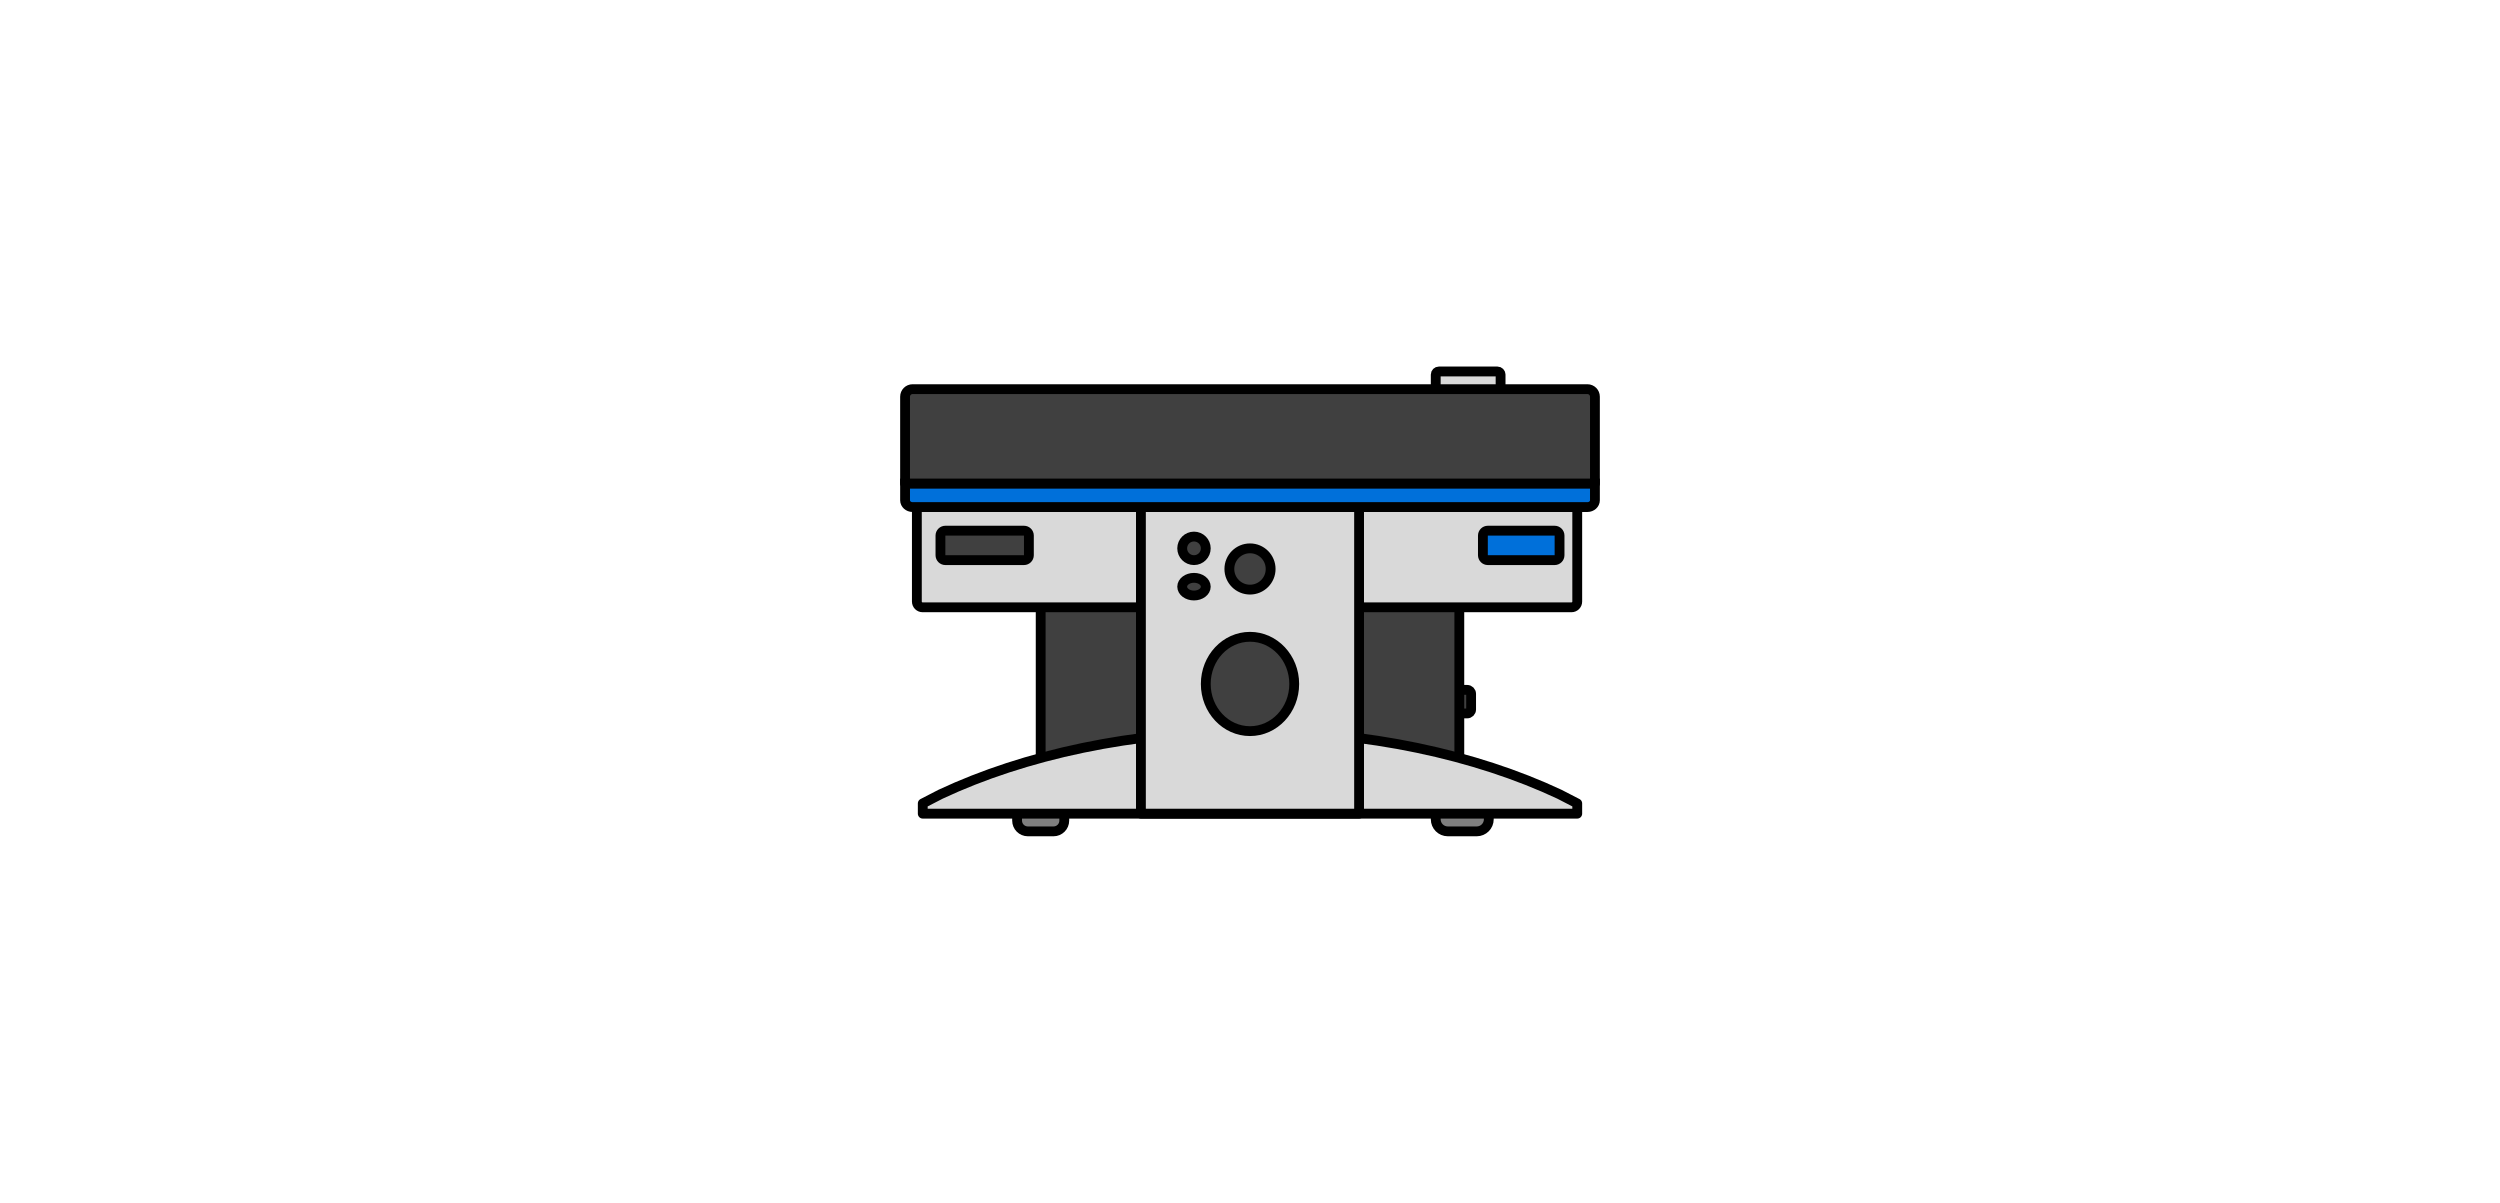
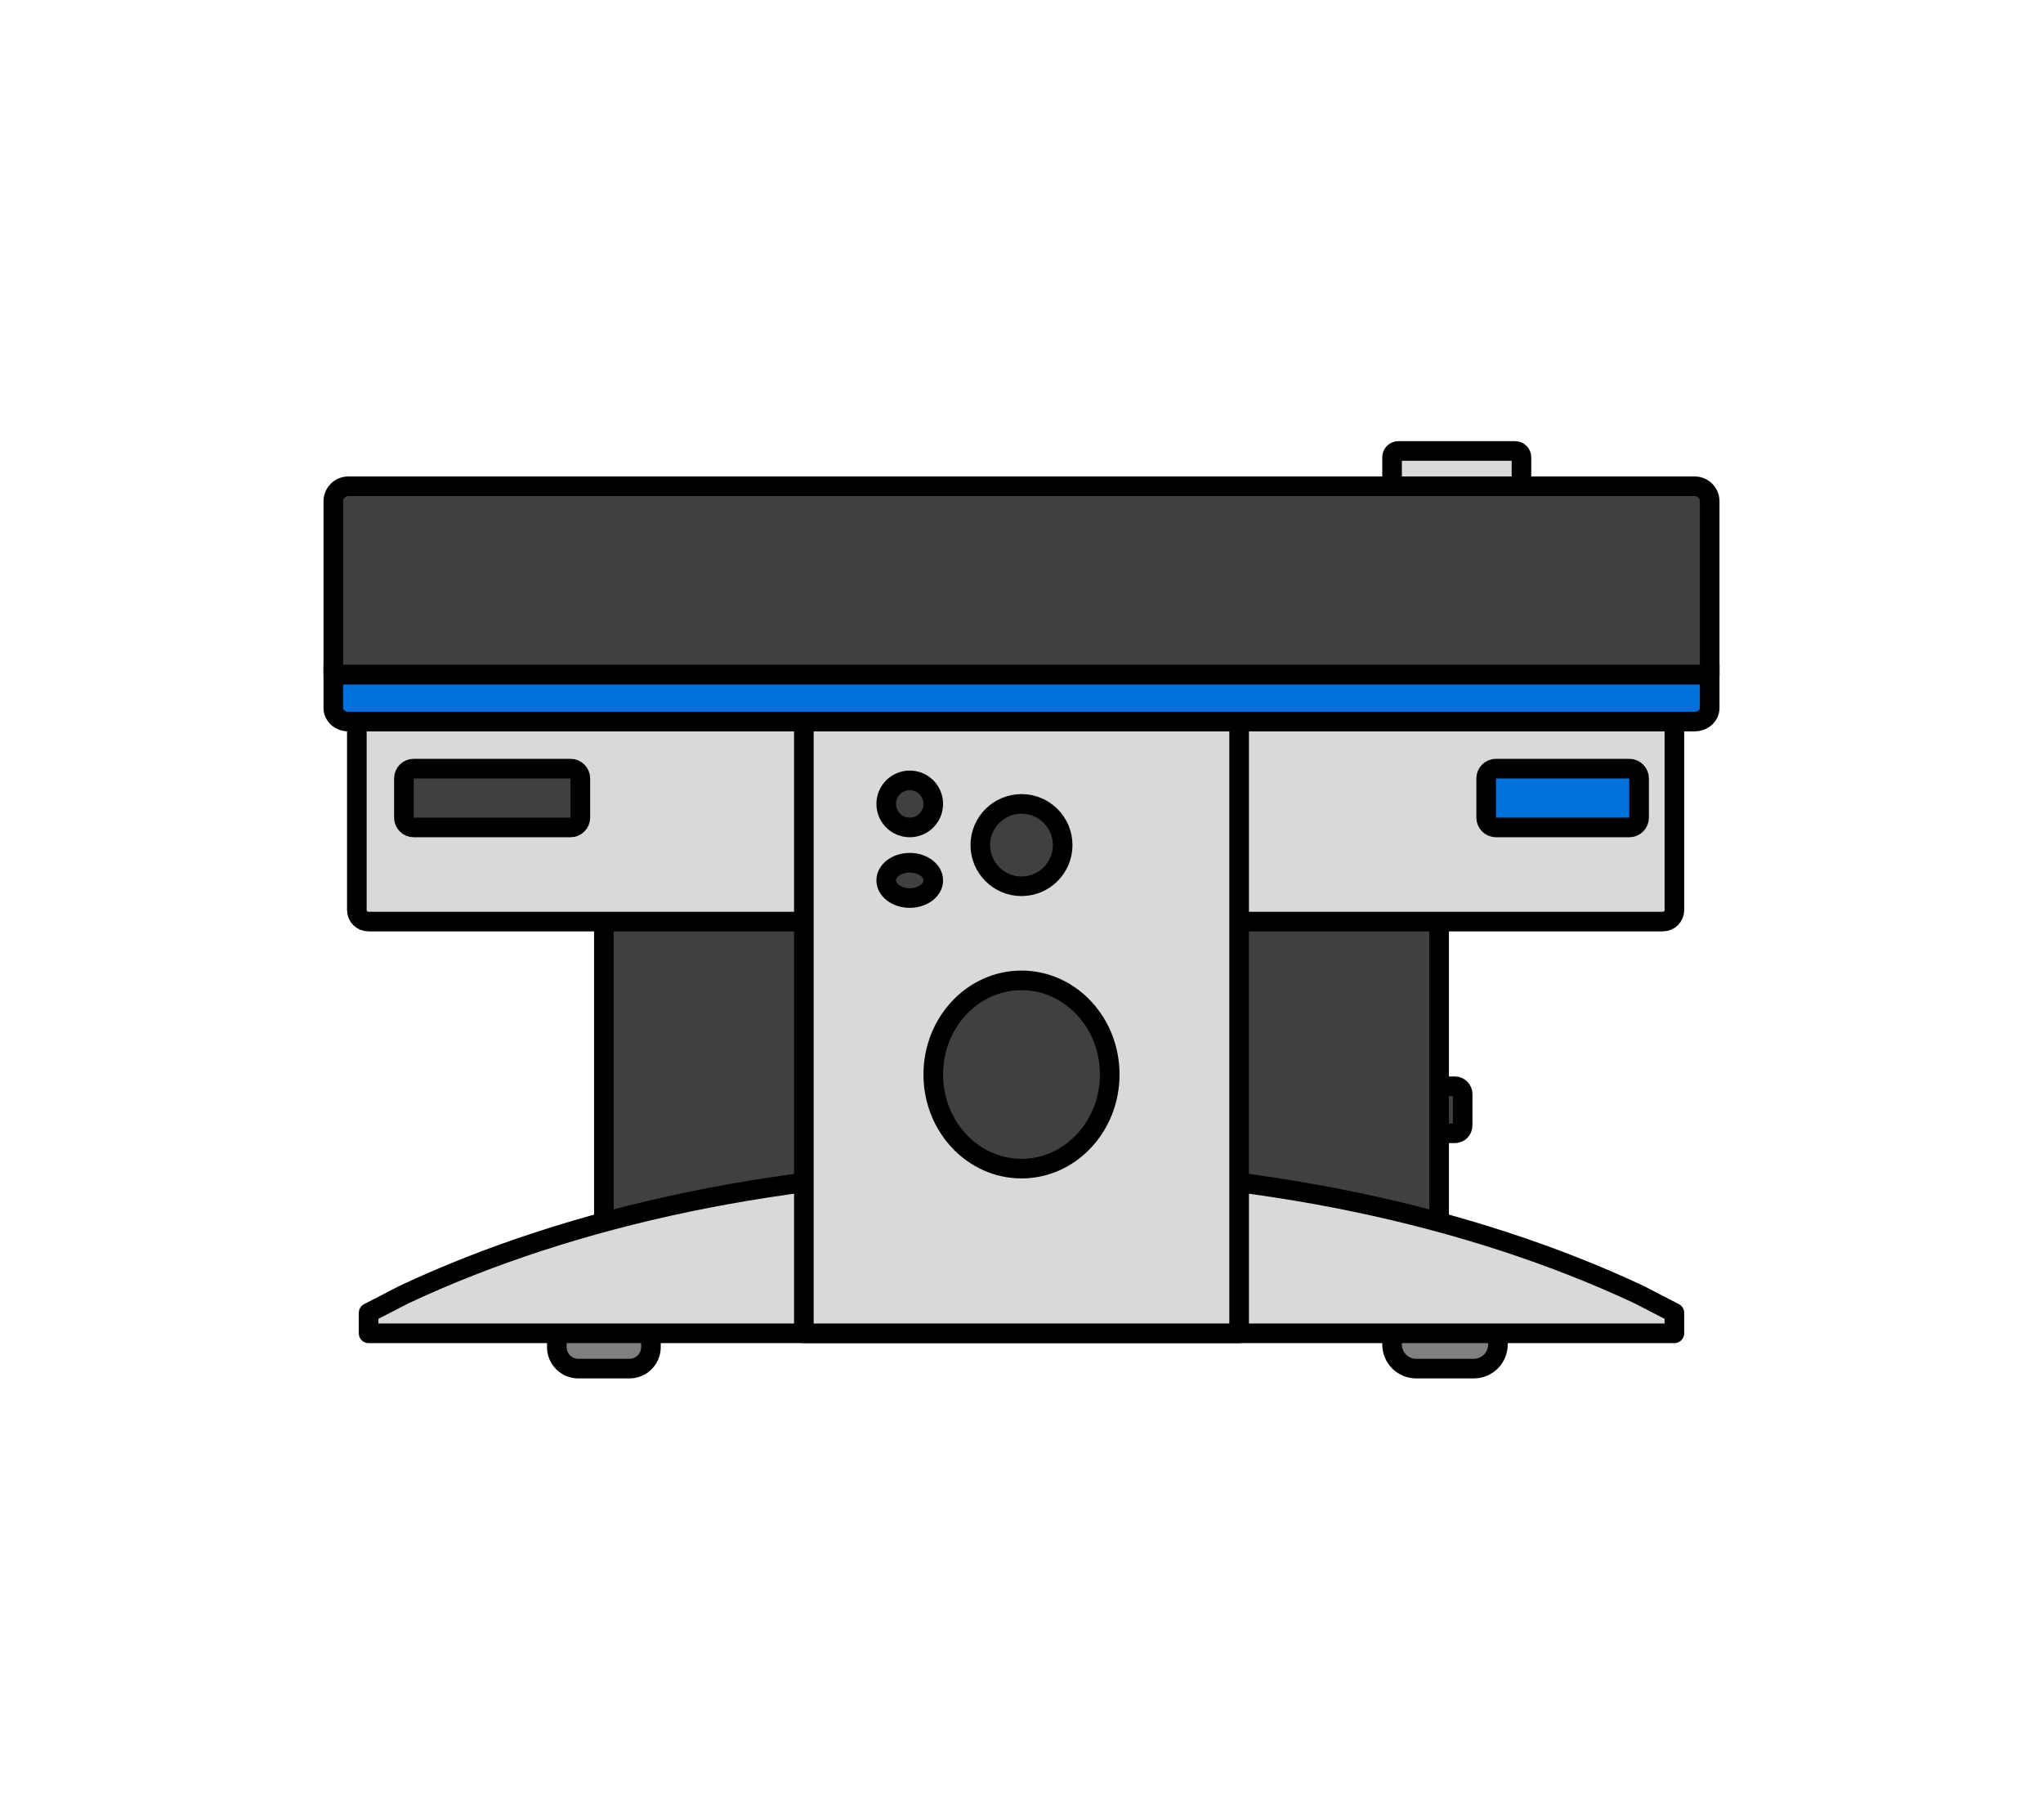
- <svg xmlns="http://www.w3.org/2000/svg" width="424.0px" height="204.0px" overflow="hidden" viewBox="-152.5 -62.0 424.0 204.0">
-   <rect id="bounding-box" x="-152.5" y="-62.0" width="424.0" height="204.0" fill="none" pointer-events="all" />
-   <g transform="translate(-59 -409)">
-     <path d="M150 410.536C150 410.24 150.24 410 150.536 410L160.464 410C160.76 410 161 410.24 161 410.536L161 421.464C161 421.76 160.76 422 160.464 422L150.536 422C150.24 422 150 421.76 150 421.464Z" stroke="#000000" stroke-width="1.667" stroke-linecap="round" stroke-linejoin="round" stroke-miterlimit="10" fill="#D9D9D9" fill-rule="evenodd" />
-     <path d="M85.177 479C86.184 479 87 479.816 87 480.823L87 486.177C87 487.184 86.184 488 85.177 488L80.823 488C79.816 488 79 487.184 79 486.177L79 480.823C79 479.816 79.816 479 80.823 479Z" stroke="#000000" stroke-width="1.667" stroke-miterlimit="8" fill="#7F7F7F" fill-rule="evenodd" />
-     <path d="M156.949 479C158.082 479 159 479.918 159 481.051L159 485.949C159 487.082 158.082 488 156.949 488L152.051 488C150.918 488 150 487.082 150 485.949L150 481.051C150 479.918 150.918 479 152.051 479Z" stroke="#000000" stroke-width="1.667" stroke-miterlimit="8" fill="#7F7F7F" fill-rule="evenodd" />
-     <path d="M143 464.667C143 464.298 143.298 464 143.667 464L155.333 464C155.702 464 156 464.298 156 464.667L156 467.333C156 467.702 155.702 468 155.333 468L143.667 468C143.298 468 143 467.702 143 467.333Z" stroke="#000000" stroke-width="1.667" stroke-linecap="round" stroke-linejoin="round" stroke-miterlimit="10" fill="#404040" fill-rule="evenodd" />
-     <path d="M83 447.072C83 446.48 83.48 446 84.072 446L108.928 446C109.52 446 110 446.48 110 447.072L110 478.928C110 479.52 109.52 480 108.928 480L84.072 480C83.48 480 83 479.52 83 478.928Z" stroke="#000000" stroke-width="1.667" stroke-linecap="round" stroke-linejoin="round" stroke-miterlimit="10" fill="#404040" fill-rule="evenodd" />
-     <rect x="127" y="446" width="27" height="34" stroke="#000000" stroke-width="1.667" stroke-linecap="round" stroke-linejoin="round" stroke-miterlimit="10" fill="#404040" />
-     <path d="M118.5 471C138.436 471 156.721 475.017 170.983 481.704L174 483.261 174 485 63 485 63 483.261 66.017 481.704C80.279 475.017 98.564 471 118.5 471Z" stroke="#000000" stroke-width="1.667" stroke-linecap="round" stroke-linejoin="round" stroke-miterlimit="10" fill="#D9D9D9" fill-rule="evenodd" />
-     <path d="M62 430.975C62 430.436 62.436 430 62.975 430L173.025 430C173.564 430 174 430.436 174 430.975L174 449.025C174 449.564 173.564 450 173.025 450L62.975 450C62.436 450 62 449.564 62 449.025Z" stroke="#000000" stroke-width="1.667" stroke-linecap="round" stroke-linejoin="round" stroke-miterlimit="10" fill="#D9D9D9" fill-rule="evenodd" />
-     <rect x="100" y="430" width="37" height="55" stroke="#000000" stroke-width="1.667" stroke-linecap="round" stroke-linejoin="round" stroke-miterlimit="10" fill="#D9D9D9" />
-     <path d="M158 437.833C158 437.373 158.373 437 158.833 437L170.167 437C170.627 437 171 437.373 171 437.833L171 441.167C171 441.627 170.627 442 170.167 442L158.833 442C158.373 442 158 441.627 158 441.167Z" stroke="#000000" stroke-width="1.667" stroke-linecap="round" stroke-linejoin="round" stroke-miterlimit="10" fill="#0070DA" fill-rule="evenodd" />
-     <path d="M66 437.833C66 437.373 66.373 437 66.833 437L80.167 437C80.627 437 81 437.373 81 437.833L81 441.167C81 441.627 80.627 442 80.167 442L66.833 442C66.373 442 66 441.627 66 441.167Z" stroke="#000000" stroke-width="1.667" stroke-linecap="round" stroke-linejoin="round" stroke-miterlimit="10" fill="#404040" fill-rule="evenodd" />
-     <path d="M111 463C111 458.582 114.358 455 118.5 455 122.642 455 126 458.582 126 463 126 467.418 122.642 471 118.5 471 114.358 471 111 467.418 111 463Z" stroke="#000000" stroke-width="1.667" stroke-linecap="round" stroke-linejoin="round" stroke-miterlimit="10" fill="#404040" fill-rule="evenodd" />
-     <path d="M115 443.5C115 441.567 116.567 440 118.5 440 120.433 440 122 441.567 122 443.5 122 445.433 120.433 447 118.5 447 116.567 447 115 445.433 115 443.5Z" stroke="#000000" stroke-width="1.667" stroke-linecap="round" stroke-linejoin="round" stroke-miterlimit="10" fill="#404040" fill-rule="evenodd" />
-     <path d="M107 440C107 438.895 107.895 438 109 438 110.105 438 111 438.895 111 440 111 441.105 110.105 442 109 442 107.895 442 107 441.105 107 440Z" stroke="#000000" stroke-width="1.667" stroke-linecap="round" stroke-linejoin="round" stroke-miterlimit="10" fill="#404040" fill-rule="evenodd" />
-     <path d="M107 446.5C107 445.672 107.895 445 109 445 110.105 445 111 445.672 111 446.5 111 447.328 110.105 448 109 448 107.895 448 107 447.328 107 446.5Z" stroke="#000000" stroke-width="1.667" stroke-linecap="round" stroke-linejoin="round" stroke-miterlimit="10" fill="#404040" fill-rule="evenodd" />
-     <path d="M60 429 177 429 177 431.848C177 432.484 176.429 433 175.726 433L61.274 433C60.571 433 60 432.484 60 431.848L60 429Z" stroke="#000000" stroke-width="1.667" stroke-miterlimit="8" fill="#0070DA" fill-rule="evenodd" />
-     <path d="M61.274 413 175.726 413C176.429 413 177 413.573 177 414.28L177 429 60 429 60 414.28C60 413.573 60.571 413 61.274 413Z" stroke="#000000" stroke-width="1.667" stroke-linecap="round" stroke-linejoin="round" stroke-miterlimit="10" fill="#404040" fill-rule="evenodd" />
+ <svg xmlns="http://www.w3.org/2000/svg" width="130.25px" height="116px" overflow="hidden" viewBox="-20.5 -28 130.25 116">
+   <rect id="bounding-box" x="-20.5" y="-28" width="130.25" height="116" fill="none" pointer-events="all" />
+   <g id="svg_scaling_group" transform="scale(0.7499985)">
+     <g transform="translate(-59 -409)">
+       <path d="M150 410.536C150 410.24 150.24 410 150.536 410L160.464 410C160.76 410 161 410.24 161 410.536L161 421.464C161 421.76 160.76 422 160.464 422L150.536 422C150.24 422 150 421.76 150 421.464Z" stroke="#000000" stroke-width="1.667" stroke-linecap="round" stroke-linejoin="round" stroke-miterlimit="10" fill="#D9D9D9" fill-rule="evenodd" />
+       <path d="M85.177 479C86.184 479 87 479.816 87 480.823L87 486.177C87 487.184 86.184 488 85.177 488L80.823 488C79.816 488 79 487.184 79 486.177L79 480.823C79 479.816 79.816 479 80.823 479Z" stroke="#000000" stroke-width="1.667" stroke-miterlimit="8" fill="#7F7F7F" fill-rule="evenodd" />
+       <path d="M156.949 479C158.082 479 159 479.918 159 481.051L159 485.949C159 487.082 158.082 488 156.949 488L152.051 488C150.918 488 150 487.082 150 485.949L150 481.051C150 479.918 150.918 479 152.051 479Z" stroke="#000000" stroke-width="1.667" stroke-miterlimit="8" fill="#7F7F7F" fill-rule="evenodd" />
+       <path d="M143 464.667C143 464.298 143.298 464 143.667 464L155.333 464C155.702 464 156 464.298 156 464.667L156 467.333C156 467.702 155.702 468 155.333 468L143.667 468C143.298 468 143 467.702 143 467.333Z" stroke="#000000" stroke-width="1.667" stroke-linecap="round" stroke-linejoin="round" stroke-miterlimit="10" fill="#404040" fill-rule="evenodd" />
+       <path d="M83 447.072C83 446.48 83.48 446 84.072 446L108.928 446C109.52 446 110 446.48 110 447.072L110 478.928C110 479.52 109.52 480 108.928 480L84.072 480C83.48 480 83 479.52 83 478.928Z" stroke="#000000" stroke-width="1.667" stroke-linecap="round" stroke-linejoin="round" stroke-miterlimit="10" fill="#404040" fill-rule="evenodd" />
+       <rect x="127" y="446" width="27" height="34" stroke="#000000" stroke-width="1.667" stroke-linecap="round" stroke-linejoin="round" stroke-miterlimit="10" fill="#404040" />
+       <path d="M118.5 471C138.436 471 156.721 475.017 170.983 481.704L174 483.261 174 485 63 485 63 483.261 66.017 481.704C80.279 475.017 98.564 471 118.5 471Z" stroke="#000000" stroke-width="1.667" stroke-linecap="round" stroke-linejoin="round" stroke-miterlimit="10" fill="#D9D9D9" fill-rule="evenodd" />
+       <path d="M62 430.975C62 430.436 62.436 430 62.975 430L173.025 430C173.564 430 174 430.436 174 430.975L174 449.025C174 449.564 173.564 450 173.025 450L62.975 450C62.436 450 62 449.564 62 449.025Z" stroke="#000000" stroke-width="1.667" stroke-linecap="round" stroke-linejoin="round" stroke-miterlimit="10" fill="#D9D9D9" fill-rule="evenodd" />
+       <rect x="100" y="430" width="37" height="55" stroke="#000000" stroke-width="1.667" stroke-linecap="round" stroke-linejoin="round" stroke-miterlimit="10" fill="#D9D9D9" />
+       <path d="M158 437.833C158 437.373 158.373 437 158.833 437L170.167 437C170.627 437 171 437.373 171 437.833L171 441.167C171 441.627 170.627 442 170.167 442L158.833 442C158.373 442 158 441.627 158 441.167Z" stroke="#000000" stroke-width="1.667" stroke-linecap="round" stroke-linejoin="round" stroke-miterlimit="10" fill="#0070DA" fill-rule="evenodd" />
+       <path d="M66 437.833C66 437.373 66.373 437 66.833 437L80.167 437C80.627 437 81 437.373 81 437.833L81 441.167C81 441.627 80.627 442 80.167 442L66.833 442C66.373 442 66 441.627 66 441.167Z" stroke="#000000" stroke-width="1.667" stroke-linecap="round" stroke-linejoin="round" stroke-miterlimit="10" fill="#404040" fill-rule="evenodd" />
+       <path d="M111 463C111 458.582 114.358 455 118.5 455 122.642 455 126 458.582 126 463 126 467.418 122.642 471 118.5 471 114.358 471 111 467.418 111 463Z" stroke="#000000" stroke-width="1.667" stroke-linecap="round" stroke-linejoin="round" stroke-miterlimit="10" fill="#404040" fill-rule="evenodd" />
+       <path d="M115 443.5C115 441.567 116.567 440 118.5 440 120.433 440 122 441.567 122 443.5 122 445.433 120.433 447 118.5 447 116.567 447 115 445.433 115 443.5Z" stroke="#000000" stroke-width="1.667" stroke-linecap="round" stroke-linejoin="round" stroke-miterlimit="10" fill="#404040" fill-rule="evenodd" />
+       <path d="M107 440C107 438.895 107.895 438 109 438 110.105 438 111 438.895 111 440 111 441.105 110.105 442 109 442 107.895 442 107 441.105 107 440Z" stroke="#000000" stroke-width="1.667" stroke-linecap="round" stroke-linejoin="round" stroke-miterlimit="10" fill="#404040" fill-rule="evenodd" />
+       <path d="M107 446.5C107 445.672 107.895 445 109 445 110.105 445 111 445.672 111 446.5 111 447.328 110.105 448 109 448 107.895 448 107 447.328 107 446.5Z" stroke="#000000" stroke-width="1.667" stroke-linecap="round" stroke-linejoin="round" stroke-miterlimit="10" fill="#404040" fill-rule="evenodd" />
+       <path d="M60 429 177 429 177 431.848C177 432.484 176.429 433 175.726 433L61.274 433C60.571 433 60 432.484 60 431.848L60 429Z" stroke="#000000" stroke-width="1.667" stroke-miterlimit="8" fill="#0070DA" fill-rule="evenodd" />
+       <path d="M61.274 413 175.726 413C176.429 413 177 413.573 177 414.28L177 429 60 429 60 414.28C60 413.573 60.571 413 61.274 413Z" stroke="#000000" stroke-width="1.667" stroke-linecap="round" stroke-linejoin="round" stroke-miterlimit="10" fill="#404040" fill-rule="evenodd" />
+     </g>
  </g>
</svg>
